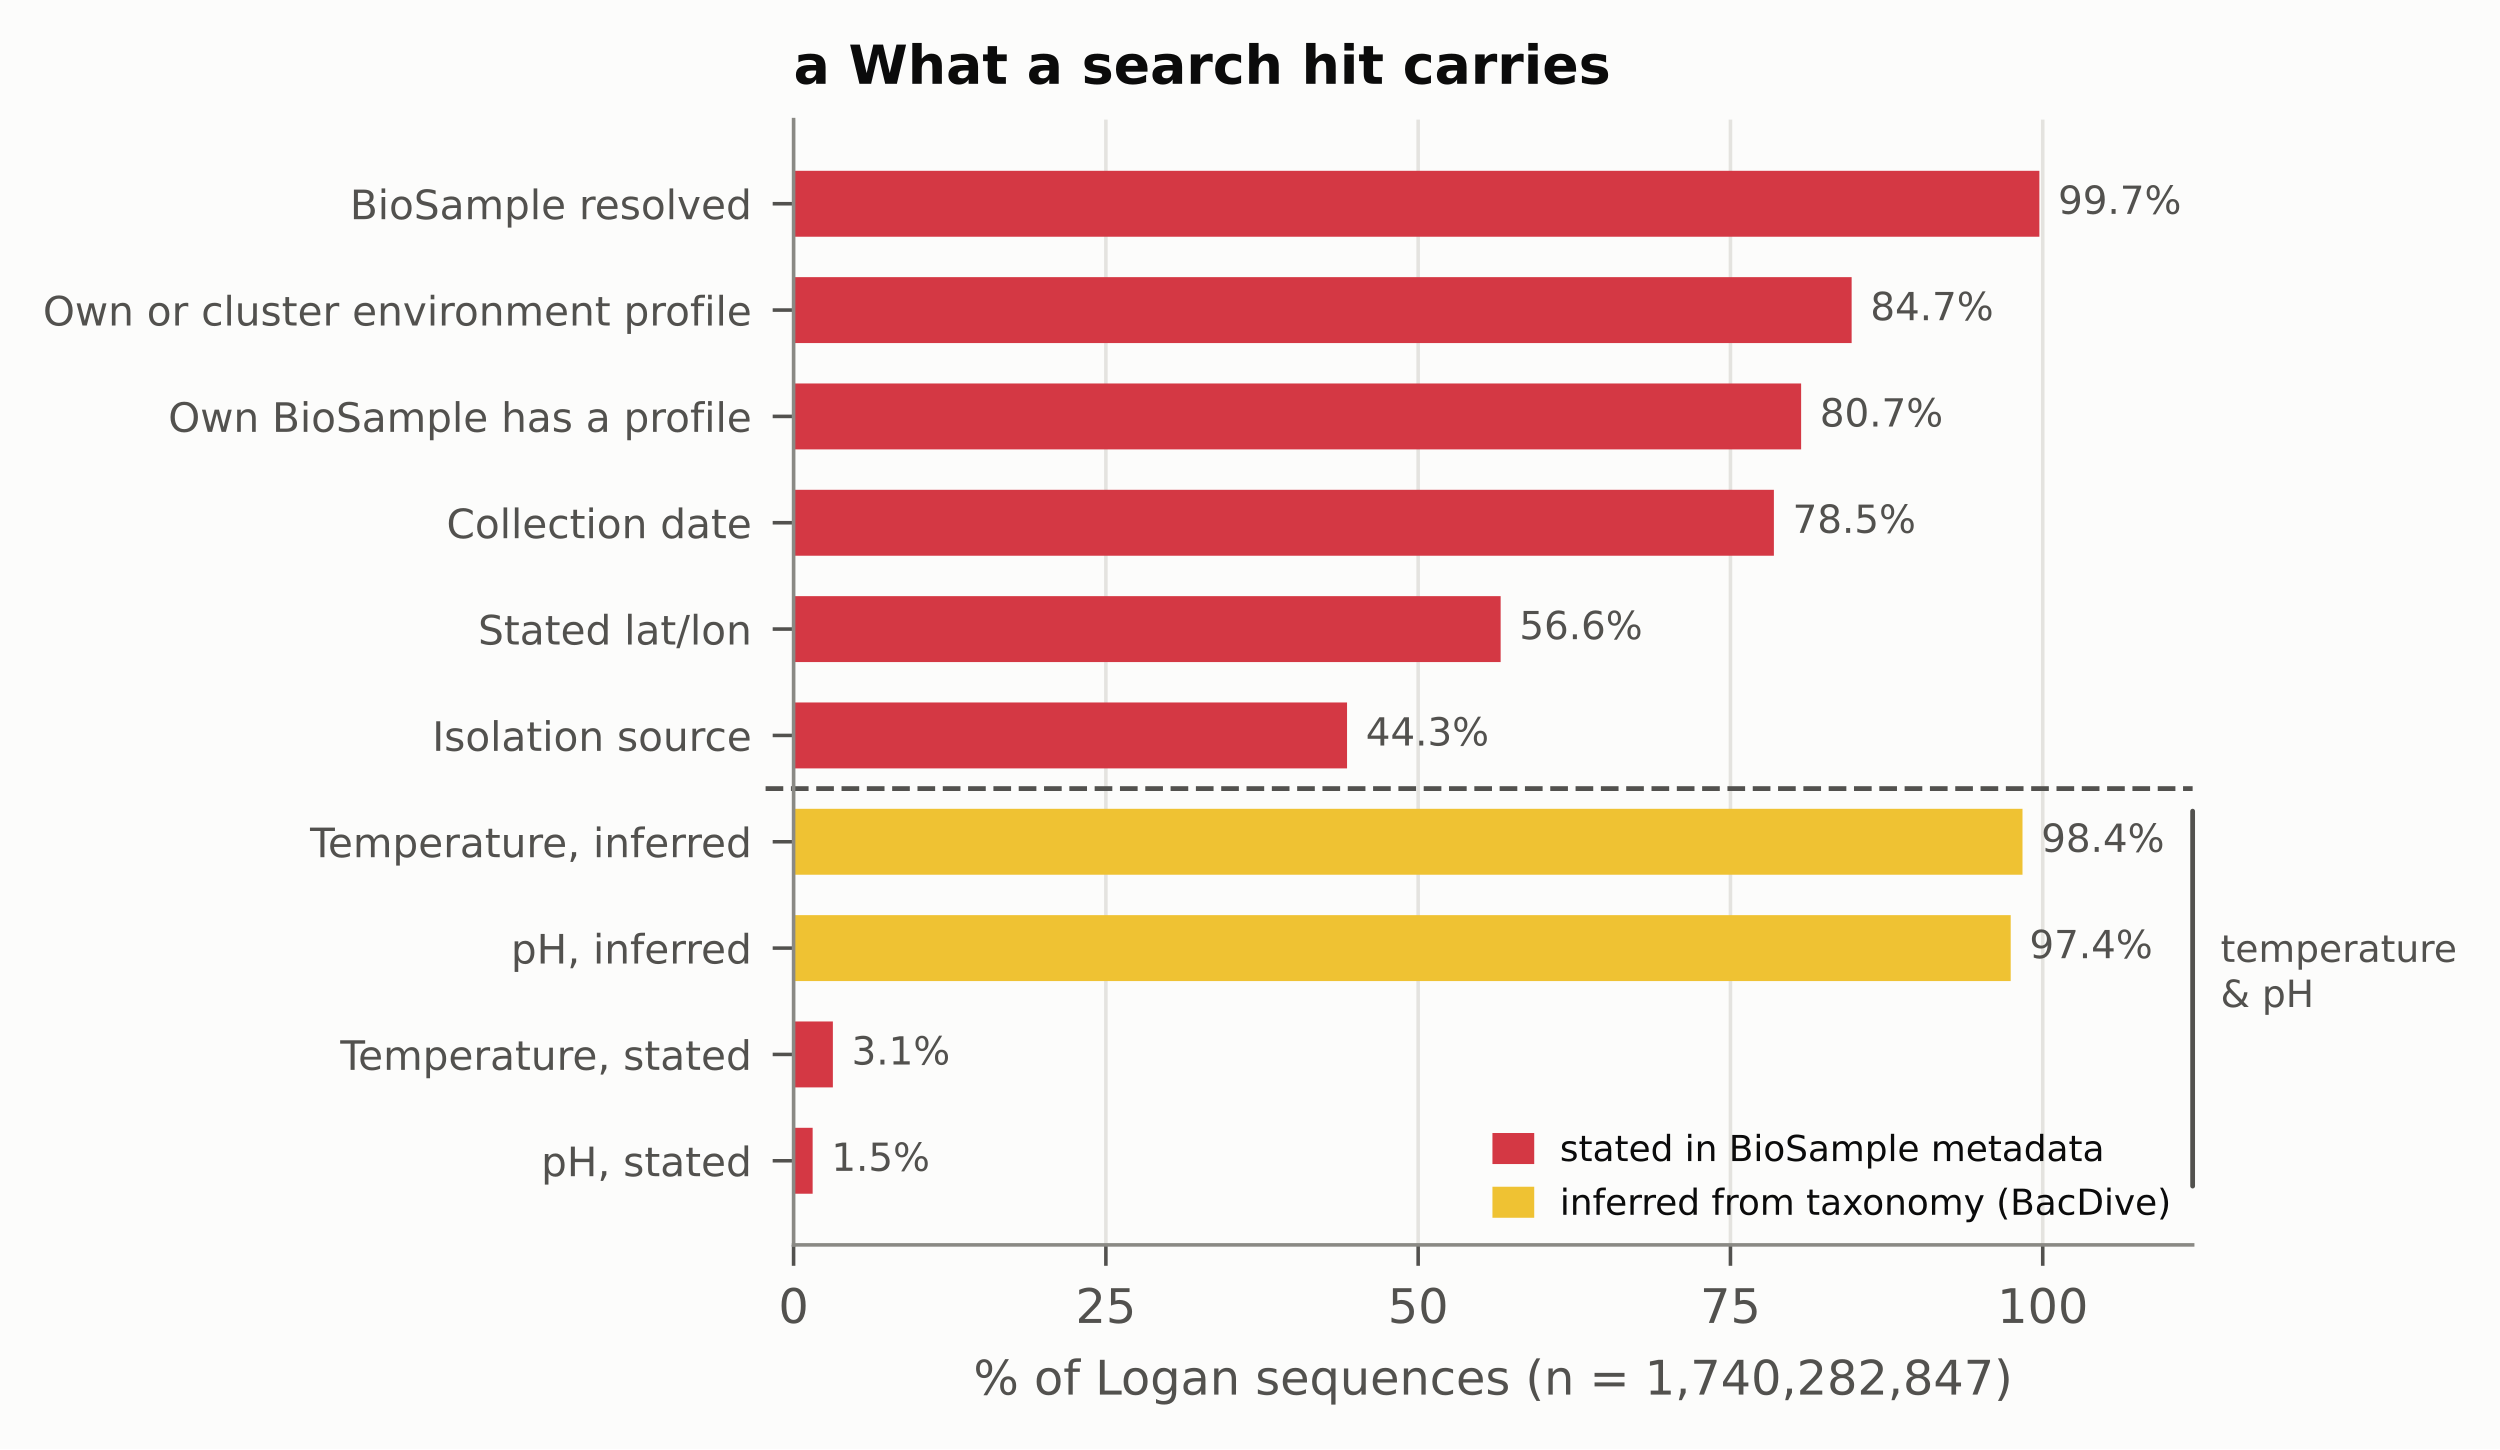
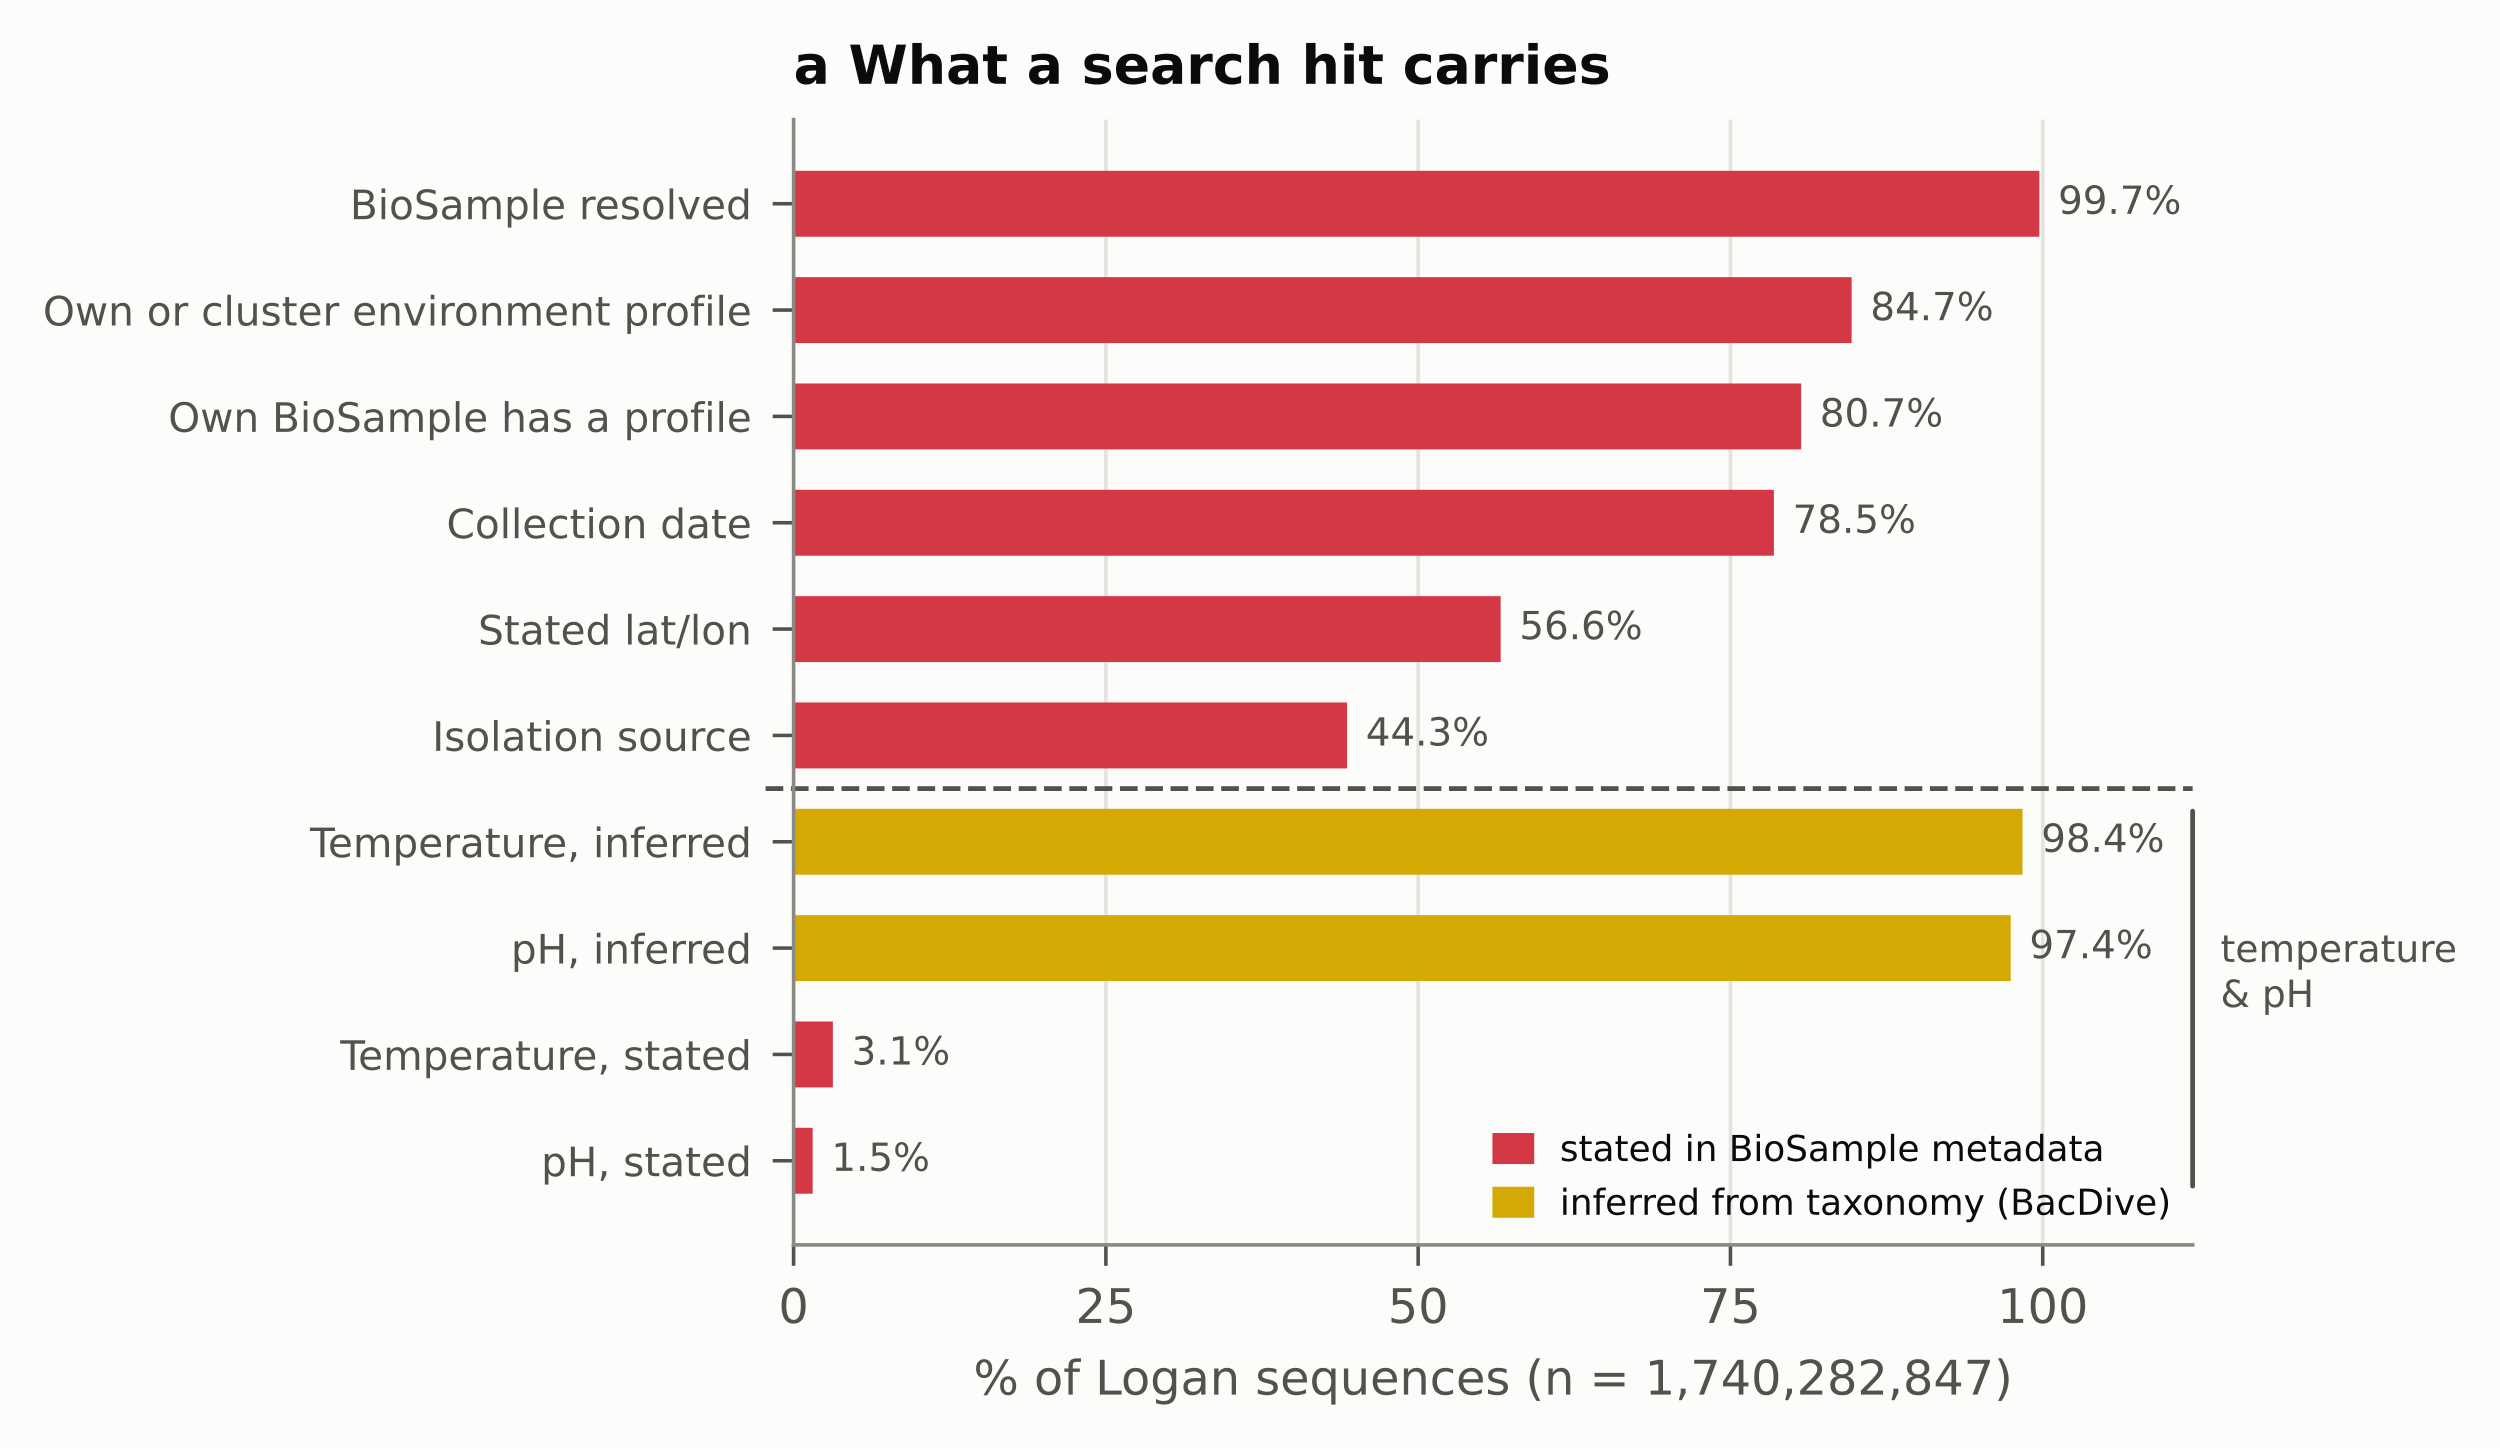
<svg xmlns="http://www.w3.org/2000/svg" xmlns:xlink="http://www.w3.org/1999/xlink" width="418.782pt" height="242.735pt" viewBox="0 0 418.782 242.735" version="1.1">
  <defs>
    <style type="text/css">*{stroke-linejoin: round; stroke-linecap: butt}</style>
  </defs>
  <g id="figure_1">
    <g id="patch_1">
      <path d="M 0 242.735  L 418.782 242.735  L 418.782 0  L 0 0  z " style="fill: #fcfcfb" />
    </g>
    <g id="axes_1">
      <g id="patch_2">
        <path d="M 132.935 208.535  L 367.295 208.535  L 367.295 20.039  L 132.935 20.039  z " style="fill: #fcfcfb" />
      </g>
      <g id="matplotlib.axis_1">
        <g id="xtick_1">
          <g id="line2d_1">
            <path d="M 132.935 208.535  L 132.935 20.039  " clip-path="url(#p8e14a02f58)" style="fill: none; stroke: #e4e3df; stroke-width: 0.6; stroke-linecap: square" />
          </g>
          <g id="line2d_2">
            <defs>
              <path id="mf68dbdead0" d="M 0 0  L 0 3.5  " style="stroke: #52514e; stroke-width: 0.6" />
            </defs>
            <g>
              <use xlink:href="#mf68dbdead0" x="132.935" y="208.535" style="fill: #52514e; stroke: #52514e; stroke-width: 0.6" />
            </g>
          </g>
          <g id="text_1">
            <text style="font-size: 8px; font-family: 'DejaVu Sans'; text-anchor: middle; fill: #52514e" x="132.935" y="221.613" transform="rotate(-0 132.9354 221.6127)">0</text>
          </g>
        </g>
        <g id="xtick_2">
          <g id="line2d_3">
            <path d="M 185.248 208.535  L 185.248 20.039  " clip-path="url(#p8e14a02f58)" style="fill: none; stroke: #e4e3df; stroke-width: 0.6; stroke-linecap: square" />
          </g>
          <g id="line2d_4">
            <g>
              <use xlink:href="#mf68dbdead0" x="185.248" y="208.535" style="fill: #52514e; stroke: #52514e; stroke-width: 0.6" />
            </g>
          </g>
          <g id="text_2">
            <text style="font-size: 8px; font-family: 'DejaVu Sans'; text-anchor: middle; fill: #52514e" x="185.248" y="221.613" transform="rotate(-0 185.2479 221.6127)">25</text>
          </g>
        </g>
        <g id="xtick_3">
          <g id="line2d_5">
            <path d="M 237.56 208.535  L 237.56 20.039  " clip-path="url(#p8e14a02f58)" style="fill: none; stroke: #e4e3df; stroke-width: 0.6; stroke-linecap: square" />
          </g>
          <g id="line2d_6">
            <g>
              <use xlink:href="#mf68dbdead0" x="237.56" y="208.535" style="fill: #52514e; stroke: #52514e; stroke-width: 0.6" />
            </g>
          </g>
          <g id="text_3">
            <text style="font-size: 8px; font-family: 'DejaVu Sans'; text-anchor: middle; fill: #52514e" x="237.56" y="221.613" transform="rotate(-0 237.5604 221.6127)">50</text>
          </g>
        </g>
        <g id="xtick_4">
          <g id="line2d_7">
            <path d="M 289.873 208.535  L 289.873 20.039  " clip-path="url(#p8e14a02f58)" style="fill: none; stroke: #e4e3df; stroke-width: 0.6; stroke-linecap: square" />
          </g>
          <g id="line2d_8">
            <g>
              <use xlink:href="#mf68dbdead0" x="289.873" y="208.535" style="fill: #52514e; stroke: #52514e; stroke-width: 0.6" />
            </g>
          </g>
          <g id="text_4">
            <text style="font-size: 8px; font-family: 'DejaVu Sans'; text-anchor: middle; fill: #52514e" x="289.873" y="221.613" transform="rotate(-0 289.8729 221.6127)">75</text>
          </g>
        </g>
        <g id="xtick_5">
          <g id="line2d_9">
            <path d="M 342.185 208.535  L 342.185 20.039  " clip-path="url(#p8e14a02f58)" style="fill: none; stroke: #e4e3df; stroke-width: 0.6; stroke-linecap: square" />
          </g>
          <g id="line2d_10">
            <g>
              <use xlink:href="#mf68dbdead0" x="342.185" y="208.535" style="fill: #52514e; stroke: #52514e; stroke-width: 0.6" />
            </g>
          </g>
          <g id="text_5">
            <text style="font-size: 8px; font-family: 'DejaVu Sans'; text-anchor: middle; fill: #52514e" x="342.185" y="221.613" transform="rotate(-0 342.1854 221.6127)">100</text>
          </g>
        </g>
        <g id="text_6">
          <text style="font-size: 8px; font-family: 'DejaVu Sans'; text-anchor: middle; fill: #52514e" x="250.115" y="233.613" transform="rotate(-0 250.1154 233.6133)">% of Logan sequences (n = 1,740,282,847)</text>
        </g>
      </g>
      <g id="matplotlib.axis_2">
        <g id="ytick_1">
          <g id="line2d_11">
            <defs>
              <path id="m4b417a8f23" d="M 0 0  L -3.5 0  " style="stroke: #52514e; stroke-width: 0.6" />
            </defs>
            <g>
              <use xlink:href="#m4b417a8f23" x="132.935" y="34.129" style="fill: #52514e; stroke: #52514e; stroke-width: 0.6" />
            </g>
          </g>
          <g id="text_7">
            <text style="font-size: 6.8px; font-family: 'DejaVu Sans'; text-anchor: end; fill: #52514e" x="125.935" y="36.712" transform="rotate(-0 125.9354 36.71206)">BioSample resolved</text>
          </g>
        </g>
        <g id="ytick_2">
          <g id="line2d_12">
            <g>
              <use xlink:href="#m4b417a8f23" x="132.935" y="51.941" style="fill: #52514e; stroke: #52514e; stroke-width: 0.6" />
            </g>
          </g>
          <g id="text_8">
            <text style="font-size: 6.8px; font-family: 'DejaVu Sans'; text-anchor: end; fill: #52514e" x="125.935" y="54.525" transform="rotate(-0 125.9354 54.52495)">Own or cluster environment profile</text>
          </g>
        </g>
        <g id="ytick_3">
          <g id="line2d_13">
            <g>
              <use xlink:href="#m4b417a8f23" x="132.935" y="69.754" style="fill: #52514e; stroke: #52514e; stroke-width: 0.6" />
            </g>
          </g>
          <g id="text_9">
            <text style="font-size: 6.8px; font-family: 'DejaVu Sans'; text-anchor: end; fill: #52514e" x="125.935" y="72.338" transform="rotate(-0 125.9354 72.33784)">Own BioSample has a profile</text>
          </g>
        </g>
        <g id="ytick_4">
          <g id="line2d_14">
            <g>
              <use xlink:href="#m4b417a8f23" x="132.935" y="87.567" style="fill: #52514e; stroke: #52514e; stroke-width: 0.6" />
            </g>
          </g>
          <g id="text_10">
            <text style="font-size: 6.8px; font-family: 'DejaVu Sans'; text-anchor: end; fill: #52514e" x="125.935" y="90.151" transform="rotate(-0 125.9354 90.15073)">Collection date</text>
          </g>
        </g>
        <g id="ytick_5">
          <g id="line2d_15">
            <g>
              <use xlink:href="#m4b417a8f23" x="132.935" y="105.38" style="fill: #52514e; stroke: #52514e; stroke-width: 0.6" />
            </g>
          </g>
          <g id="text_11">
            <text style="font-size: 6.8px; font-family: 'DejaVu Sans'; text-anchor: end; fill: #52514e" x="125.935" y="107.964" transform="rotate(-0 125.9354 107.9636)">Stated lat/lon</text>
          </g>
        </g>
        <g id="ytick_6">
          <g id="line2d_16">
            <g>
              <use xlink:href="#m4b417a8f23" x="132.935" y="123.193" style="fill: #52514e; stroke: #52514e; stroke-width: 0.6" />
            </g>
          </g>
          <g id="text_12">
            <text style="font-size: 6.8px; font-family: 'DejaVu Sans'; text-anchor: end; fill: #52514e" x="125.935" y="125.777" transform="rotate(-0 125.9354 125.7765)">Isolation source</text>
          </g>
        </g>
        <g id="ytick_7">
          <g id="line2d_17">
            <g>
              <use xlink:href="#m4b417a8f23" x="132.935" y="141.006" style="fill: #52514e; stroke: #52514e; stroke-width: 0.6" />
            </g>
          </g>
          <g id="text_13">
            <text style="font-size: 6.8px; font-family: 'DejaVu Sans'; text-anchor: end; fill: #52514e" x="125.935" y="143.589" transform="rotate(-0 125.9354 143.5894)">Temperature, inferred</text>
          </g>
        </g>
        <g id="ytick_8">
          <g id="line2d_18">
            <g>
              <use xlink:href="#m4b417a8f23" x="132.935" y="158.819" style="fill: #52514e; stroke: #52514e; stroke-width: 0.6" />
            </g>
          </g>
          <g id="text_14">
            <text style="font-size: 6.8px; font-family: 'DejaVu Sans'; text-anchor: end; fill: #52514e" x="125.935" y="161.402" transform="rotate(-0 125.9354 161.4023)">pH, inferred</text>
          </g>
        </g>
        <g id="ytick_9">
          <g id="line2d_19">
            <g>
              <use xlink:href="#m4b417a8f23" x="132.935" y="176.632" style="fill: #52514e; stroke: #52514e; stroke-width: 0.6" />
            </g>
          </g>
          <g id="text_15">
            <text style="font-size: 6.8px; font-family: 'DejaVu Sans'; text-anchor: end; fill: #52514e" x="125.935" y="179.215" transform="rotate(-0 125.9354 179.2152)">Temperature, stated</text>
          </g>
        </g>
        <g id="ytick_10">
          <g id="line2d_20">
            <g>
              <use xlink:href="#m4b417a8f23" x="132.935" y="194.445" style="fill: #52514e; stroke: #52514e; stroke-width: 0.6" />
            </g>
          </g>
          <g id="text_16">
            <text style="font-size: 6.8px; font-family: 'DejaVu Sans'; text-anchor: end; fill: #52514e" x="125.935" y="197.028" transform="rotate(-0 125.9354 197.0281)">pH, stated</text>
          </g>
        </g>
      </g>
      <g id="patch_3">
        <path d="M 132.935 39.651  L 341.622 39.651  L 341.622 28.607  L 132.935 28.607  z " clip-path="url(#p8e14a02f58)" style="fill: #d43844" />
      </g>
      <g id="patch_4">
        <path d="M 132.935 57.463  L 310.174 57.463  L 310.174 46.419  L 132.935 46.419  z " clip-path="url(#p8e14a02f58)" style="fill: #d43844" />
      </g>
      <g id="patch_5">
        <path d="M 132.935 75.276  L 301.711 75.276  L 301.711 64.232  L 132.935 64.232  z " clip-path="url(#p8e14a02f58)" style="fill: #d43844" />
      </g>
      <g id="patch_6">
        <path d="M 132.935 93.089  L 297.151 93.089  L 297.151 82.045  L 132.935 82.045  z " clip-path="url(#p8e14a02f58)" style="fill: #d43844" />
      </g>
      <g id="patch_7">
        <path d="M 132.935 110.902  L 251.378 110.902  L 251.378 99.858  L 132.935 99.858  z " clip-path="url(#p8e14a02f58)" style="fill: #d43844" />
      </g>
      <g id="patch_8">
        <path d="M 132.935 128.715  L 225.647 128.715  L 225.647 117.671  L 132.935 117.671  z " clip-path="url(#p8e14a02f58)" style="fill: #d43844" />
      </g>
      <g id="patch_9">
-         <path d="M 132.935 146.528  L 338.796 146.528  L 338.796 135.484  L 132.935 135.484  z " clip-path="url(#p8e14a02f58)" style="fill: #efc233" />
+         <path d="M 132.935 146.528  L 338.796 146.528  L 338.796 135.484  L 132.935 135.484  z " clip-path="url(#p8e14a02f58)" style="fill: #d4a904" />
      </g>
      <g id="patch_10">
-         <path d="M 132.935 164.341  L 336.82 164.341  L 336.82 153.297  L 132.935 153.297  z " clip-path="url(#p8e14a02f58)" style="fill: #efc233" />
+         <path d="M 132.935 164.341  L 336.82 164.341  L 336.82 153.297  L 132.935 153.297  z " clip-path="url(#p8e14a02f58)" style="fill: #d4a904" />
      </g>
      <g id="patch_11">
        <path d="M 132.935 182.154  L 139.517 182.154  L 139.517 171.11  L 132.935 171.11  z " clip-path="url(#p8e14a02f58)" style="fill: #d43844" />
      </g>
      <g id="patch_12">
        <path d="M 132.935 199.967  L 136.129 199.967  L 136.129 188.923  L 132.935 188.923  z " clip-path="url(#p8e14a02f58)" style="fill: #d43844" />
      </g>
      <g id="line2d_21">
        <path d="M 128.248 132.099  L 367.295 132.099  " style="fill: none; stroke-dasharray: 2.96,1.28; stroke-dashoffset: 0; stroke: #52514e; stroke-width: 0.8" />
      </g>
      <g id="patch_13">
        <path d="M 132.935 208.535  L 132.935 20.039  " style="fill: none; stroke: #8a8984; stroke-width: 0.6; stroke-linejoin: miter; stroke-linecap: square" />
      </g>
      <g id="patch_14">
        <path d="M 132.935 208.535  L 367.295 208.535  " style="fill: none; stroke: #8a8984; stroke-width: 0.6; stroke-linejoin: miter; stroke-linecap: square" />
      </g>
      <g id="text_17">
        <text style="font-size: 6.5px; font-family: 'DejaVu Sans'; text-anchor: start; fill: #52514e" x="344.761" y="35.817" transform="rotate(-0 344.7611 35.81707)">99.7%</text>
      </g>
      <g id="text_18">
        <text style="font-size: 6.5px; font-family: 'DejaVu Sans'; text-anchor: start; fill: #52514e" x="313.312" y="53.63" transform="rotate(-0 313.3123 53.62996)">84.7%</text>
      </g>
      <g id="text_19">
        <text style="font-size: 6.5px; font-family: 'DejaVu Sans'; text-anchor: start; fill: #52514e" x="304.85" y="71.443" transform="rotate(-0 304.8498 71.44285)">80.7%</text>
      </g>
      <g id="text_20">
        <text style="font-size: 6.5px; font-family: 'DejaVu Sans'; text-anchor: start; fill: #52514e" x="300.289" y="89.256" transform="rotate(-0 300.2893 89.25574)">78.5%</text>
      </g>
      <g id="text_21">
        <text style="font-size: 6.5px; font-family: 'DejaVu Sans'; text-anchor: start; fill: #52514e" x="254.517" y="107.069" transform="rotate(-0 254.5171 107.0686)">56.6%</text>
      </g>
      <g id="text_22">
        <text style="font-size: 6.5px; font-family: 'DejaVu Sans'; text-anchor: start; fill: #52514e" x="228.786" y="124.882" transform="rotate(-0 228.786 124.8815)">44.3%</text>
      </g>
      <g id="text_23">
        <text style="font-size: 6.5px; font-family: 'DejaVu Sans'; text-anchor: start; fill: #52514e" x="341.934" y="142.694" transform="rotate(-0 341.9343 142.6944)">98.4%</text>
      </g>
      <g id="text_24">
        <text style="font-size: 6.5px; font-family: 'DejaVu Sans'; text-anchor: start; fill: #52514e" x="339.959" y="160.507" transform="rotate(-0 339.9592 160.5073)">97.4%</text>
      </g>
      <g id="text_25">
        <text style="font-size: 6.5px; font-family: 'DejaVu Sans'; text-anchor: start; fill: #52514e" x="142.655" y="178.32" transform="rotate(-0 142.6554 178.3202)">3.1%</text>
      </g>
      <g id="text_26">
        <text style="font-size: 6.5px; font-family: 'DejaVu Sans'; text-anchor: start; fill: #52514e" x="139.267" y="196.133" transform="rotate(-0 139.2675 196.1331)">1.5%</text>
      </g>
      <g id="patch_15">
        <path d="M 367.295 135.883  Q 367.295 167.282 367.295 198.682  " style="fill: none; stroke: #52514e; stroke-width: 0.8; stroke-linecap: round" />
      </g>
      <g id="text_27">
        <text style="font-size: 6.3px; font-family: 'DejaVu Sans'; fill: #52514e" transform="translate(371.9826 161.1279)">temperature</text>
        <text style="font-size: 6.3px; font-family: 'DejaVu Sans'; fill: #52514e" transform="translate(371.9826 168.6892)">&amp; pH</text>
      </g>
      <g id="text_28">
        <text style="font-weight: 700; font-size: 9px; font-family: 'DejaVu Sans'; text-anchor: start; fill: #0b0b0b" x="132.935" y="14.039" transform="rotate(-0 132.9354 14.03859)">a  What a search hit carries</text>
      </g>
      <g id="legend_1">
        <g id="patch_16">
          <path d="M 250.502 194.493  L 256.502 194.493  L 256.502 190.293  L 250.502 190.293  z " style="fill: #d43844; stroke: #d43844; stroke-linejoin: miter" />
        </g>
        <g id="text_29">
          <text style="font-size: 6px; font-family: 'DejaVu Sans'; text-anchor: start; fill: #0b0b0b" x="261.302" y="194.493" transform="rotate(-0 261.3017 194.4927)">stated in BioSample metadata</text>
        </g>
        <g id="patch_17">
-           <path d="M 250.502 203.493  L 256.502 203.493  L 256.502 199.293  L 250.502 199.293  z " style="fill: #efc233; stroke: #efc233; stroke-linejoin: miter" />
+           <path d="M 250.502 203.493  L 256.502 203.493  L 256.502 199.293  L 250.502 199.293  z " style="fill: #d4a904; stroke: #d4a904; stroke-linejoin: miter" />
        </g>
        <g id="text_30">
          <text style="font-size: 6px; font-family: 'DejaVu Sans'; text-anchor: start; fill: #0b0b0b" x="261.302" y="203.493" transform="rotate(-0 261.3017 203.4932)">inferred from taxonomy (BacDive)</text>
        </g>
      </g>
    </g>
  </g>
  <defs>
    <clipPath id="p8e14a02f58">
      <rect x="132.935" y="20.039" width="234.36" height="188.496" />
    </clipPath>
  </defs>
</svg>
